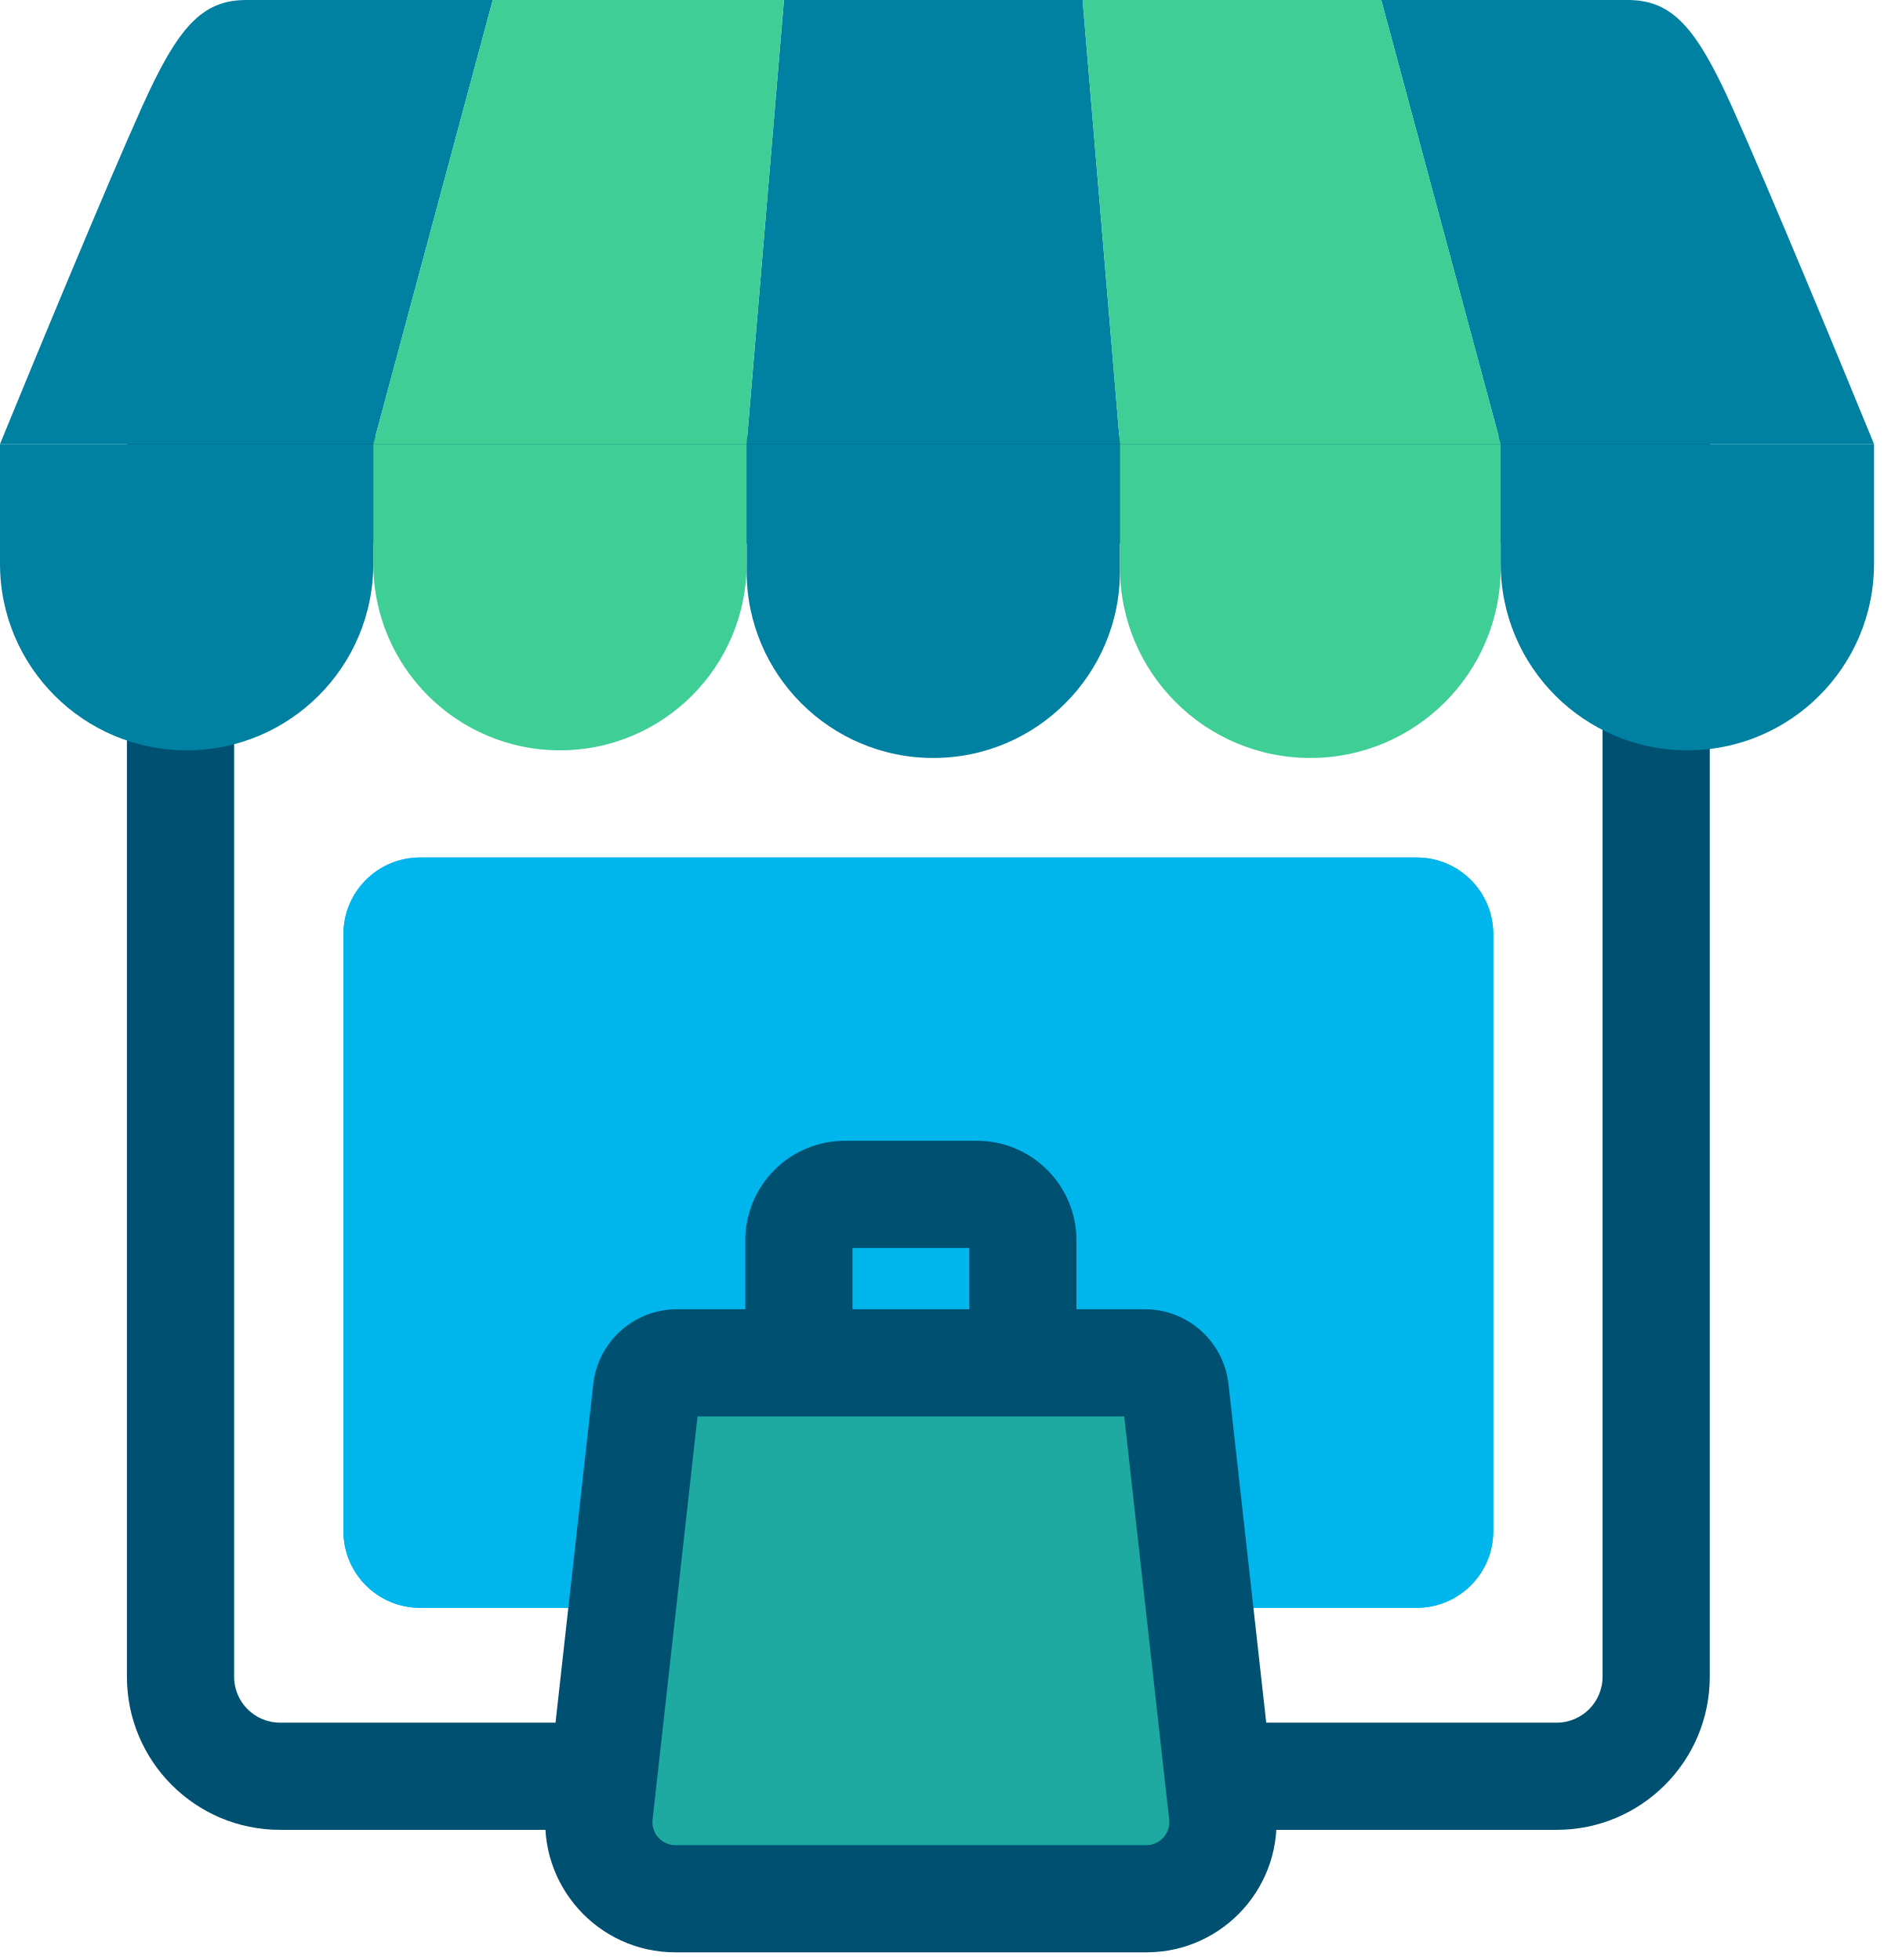
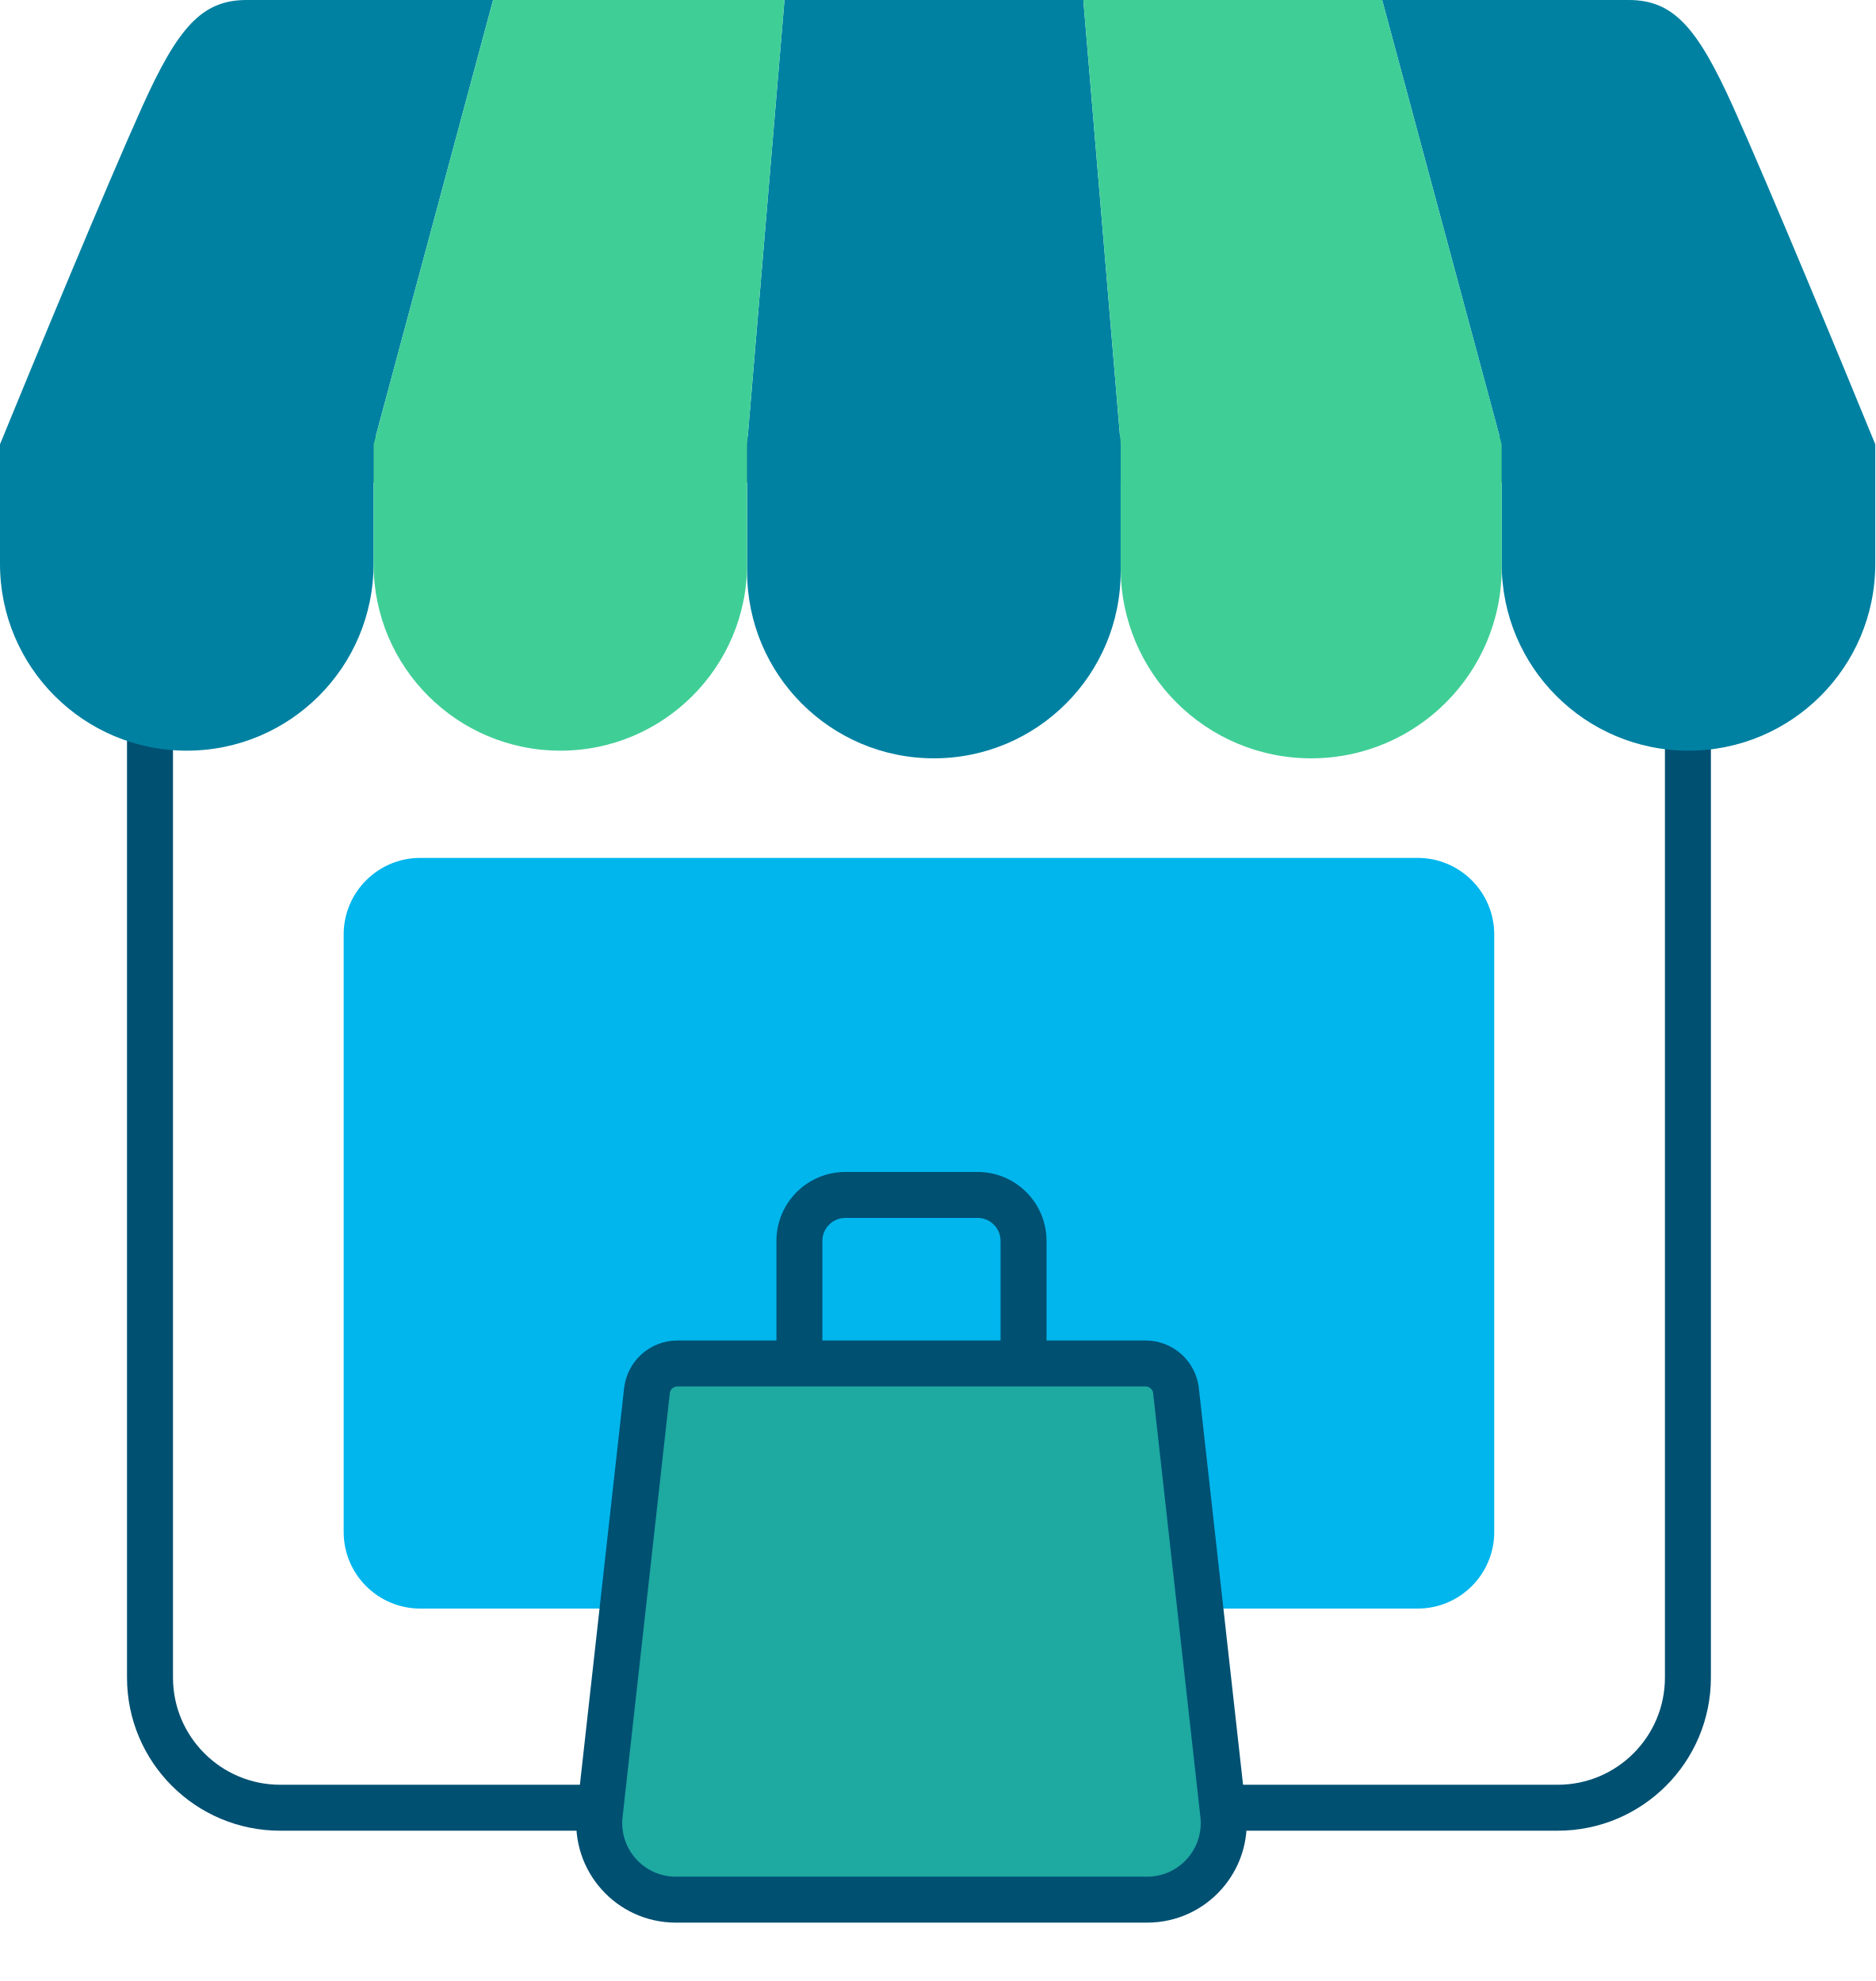
- <svg xmlns="http://www.w3.org/2000/svg" width="123" height="128" viewBox="0 0 123 128" fill="none">
-   <path fill-rule="evenodd" clip-rule="evenodd" d="M104.655 35.5H15.289V109.5C15.289 111.157 16.632 112.5 18.289 112.5H101.655C103.312 112.5 104.655 111.157 104.655 109.5V35.5ZM8.289 28.5V109.5C8.289 115.023 12.766 119.5 18.289 119.5H101.655C107.178 119.5 111.655 115.023 111.655 109.5V28.5H8.289Z" fill="#005072" />
-   <path d="M22.429 61C22.429 58.239 24.667 56 27.429 56H92.516C95.277 56 97.516 58.239 97.516 61V100C97.516 102.761 95.277 105 92.516 105H27.429C24.667 105 22.429 102.761 22.429 100V61Z" fill="#00B6ED" />
-   <path fill-rule="evenodd" clip-rule="evenodd" d="M29.429 63V98H90.516V63H29.429ZM27.429 56C24.667 56 22.429 58.239 22.429 61V100C22.429 102.761 24.667 105 27.429 105H92.516C95.277 105 97.516 102.761 97.516 100V61C97.516 58.239 95.277 56 92.516 56H27.429Z" fill="#00B6ED" />
-   <path d="M9.264 7C11.604 1.8 13.165 0 16.09 0H32.18L24.379 29H0C2.113 23.833 6.924 12.2 9.264 7Z" fill="#0081A2" />
-   <path d="M113.118 7C110.778 1.8 109.217 0 106.292 0H90.202L98.003 29H122.382C120.269 23.833 115.458 12.2 113.118 7Z" fill="#0081A2" />
-   <path d="M48.758 29L51.196 0H70.699L73.137 29H48.758Z" fill="#0081A2" />
-   <path d="M90.202 0H70.699L73.137 29H98.003L90.202 0Z" fill="#40CE97" />
-   <path d="M32.18 0H51.196L48.758 29H24.379L32.18 0Z" fill="#40CE97" />
-   <path d="M0 36.811V29H24.379V36.811C24.379 43.543 18.922 49 12.189 49C5.457 49 0 43.543 0 36.811Z" fill="#0081A2" />
-   <path d="M48.758 37.311V29H73.137V37.311C73.137 44.043 67.679 49.5 60.947 49.5C54.215 49.5 48.758 44.043 48.758 37.311Z" fill="#0081A2" />
-   <path d="M98.003 36.811V29H122.382V36.811C122.382 43.543 116.925 49 110.193 49C103.461 49 98.003 43.543 98.003 36.811Z" fill="#0081A2" />
-   <path d="M24.379 36.811V29H48.758V36.811C48.758 43.543 43.3 49 36.568 49C29.836 49 24.379 43.543 24.379 36.811Z" fill="#40CE97" />
-   <path d="M73.137 37.067V29H98.003V37.067C98.003 43.934 92.436 49.5 85.57 49.5C78.703 49.5 73.137 43.934 73.137 37.067Z" fill="#40CE97" />
-   <path fill-rule="evenodd" clip-rule="evenodd" d="M55.671 81.5V91H48.671V81C48.671 77.41 51.581 74.5 55.171 74.5H63.798C67.388 74.5 70.298 77.41 70.298 81V91H63.298V81.5H55.671Z" fill="#005072" />
-   <path d="M44.209 89H74.76C75.779 89 76.635 89.766 76.748 90.778L79.831 118.446C80.162 121.409 77.843 124 74.862 124H44.107C41.126 124 38.807 121.409 39.138 118.446L42.221 90.778C42.334 89.766 43.19 89 44.209 89Z" fill="#1EA9A1" />
-   <path fill-rule="evenodd" clip-rule="evenodd" d="M80.226 90.391C79.916 87.606 77.562 85.5 74.76 85.5H44.209C41.407 85.5 39.053 87.606 38.742 90.391L35.659 118.059C35.098 123.095 39.04 127.5 44.107 127.5H74.862C79.929 127.5 83.871 123.095 83.31 118.059L80.226 90.391ZM73.418 92.5L76.353 118.834C76.452 119.723 75.756 120.5 74.862 120.5H44.107C43.213 120.5 42.517 119.723 42.616 118.834L45.551 92.5H73.418Z" fill="#005072" />
+ <svg xmlns="http://www.w3.org/2000/svg" width="106" height="112" viewBox="0 0 106 112" fill="none">
+   <path fill-rule="evenodd" clip-rule="evenodd" d="M94.111 27.283H9.778V94.842C9.778 98.19 12.492 100.905 15.841 100.905H88.048C91.396 100.905 94.111 98.19 94.111 94.842V27.283ZM7.179 24.685V94.842C7.179 99.626 11.057 103.503 15.841 103.503H88.048C92.831 103.503 96.709 99.626 96.709 94.842V24.685H7.179Z" fill="#005072" />
+   <path d="M19.426 52.834C19.426 50.442 21.365 48.503 23.757 48.503H80.131C82.523 48.503 84.462 50.442 84.462 52.834V86.614C84.462 89.005 82.523 90.944 80.131 90.944H23.757C21.365 90.944 19.426 89.005 19.426 86.614V52.834Z" fill="#00B6ED" />
+   <path fill-rule="evenodd" clip-rule="evenodd" d="M47.786 68.858C47.068 68.858 46.486 69.439 46.486 70.157V78.818H43.888V70.157C43.888 68.004 45.633 66.259 47.786 66.259H55.258C57.411 66.259 59.156 68.004 59.156 70.157V78.818H56.557V70.157C56.557 69.439 55.976 68.858 55.258 68.858H47.786Z" fill="#005072" />
+   <path d="M38.291 77.086H64.753C65.635 77.086 66.377 77.749 66.474 78.626L69.145 102.591C69.431 105.156 67.423 107.401 64.841 107.401H38.203C35.621 107.401 33.613 105.156 33.899 102.591L36.569 78.626C36.667 77.749 37.408 77.086 38.291 77.086Z" fill="#1EA9A1" />
+   <path fill-rule="evenodd" clip-rule="evenodd" d="M67.766 78.483C67.594 76.948 66.297 75.787 64.753 75.787H38.291C36.747 75.787 35.449 76.948 35.278 78.483L32.607 102.447C32.236 105.782 34.846 108.7 38.203 108.7H64.841C68.197 108.7 70.808 105.782 70.436 102.447L67.766 78.483ZM64.753 78.385C64.973 78.385 65.159 78.551 65.183 78.77L67.854 102.735C68.054 104.531 66.648 106.102 64.841 106.102H38.203C36.395 106.102 34.99 104.531 35.19 102.735L37.861 78.77C37.885 78.551 38.07 78.385 38.291 78.385H64.753Z" fill="#005072" />
+   <path fill-rule="evenodd" clip-rule="evenodd" d="M44.343 0L42.231 25.118V32.316C42.231 38.147 46.958 42.874 52.789 42.874C58.62 42.874 63.346 38.147 63.346 32.316V25.118L61.235 0H44.343Z" fill="#0081A2" />
+   <path fill-rule="evenodd" clip-rule="evenodd" d="M13.936 0C11.402 0 10.051 1.559 8.024 6.063C5.997 10.567 1.83 20.643 0 25.118V31.883C0 37.714 4.727 42.441 10.558 42.441C16.389 42.441 21.116 37.714 21.116 31.883L21.116 25.118L27.872 0H13.936Z" fill="#0081A2" />
+   <path fill-rule="evenodd" clip-rule="evenodd" d="M92.064 0C94.598 0 95.949 1.559 97.976 6.063C100.003 10.567 104.17 20.643 106 25.118L106 25.118V31.883C106 37.714 101.273 42.441 95.442 42.441C89.611 42.441 84.884 37.714 84.884 31.883L84.884 25.118L78.127 0H92.064Z" fill="#0081A2" />
+   <path fill-rule="evenodd" clip-rule="evenodd" d="M61.235 0H78.128L84.885 25.118H63.347L61.235 0ZM27.873 0H44.343L42.231 25.118L42.231 25.118V31.883C42.231 37.714 37.504 42.441 31.674 42.441C25.843 42.441 21.116 37.714 21.116 31.883V25.118L21.116 25.118L27.873 0ZM63.347 32.105V25.118H84.885V32.105C84.885 38.053 80.063 42.874 74.116 42.874C68.168 42.874 63.347 38.053 63.347 32.105Z" fill="#40CE97" />
</svg>
